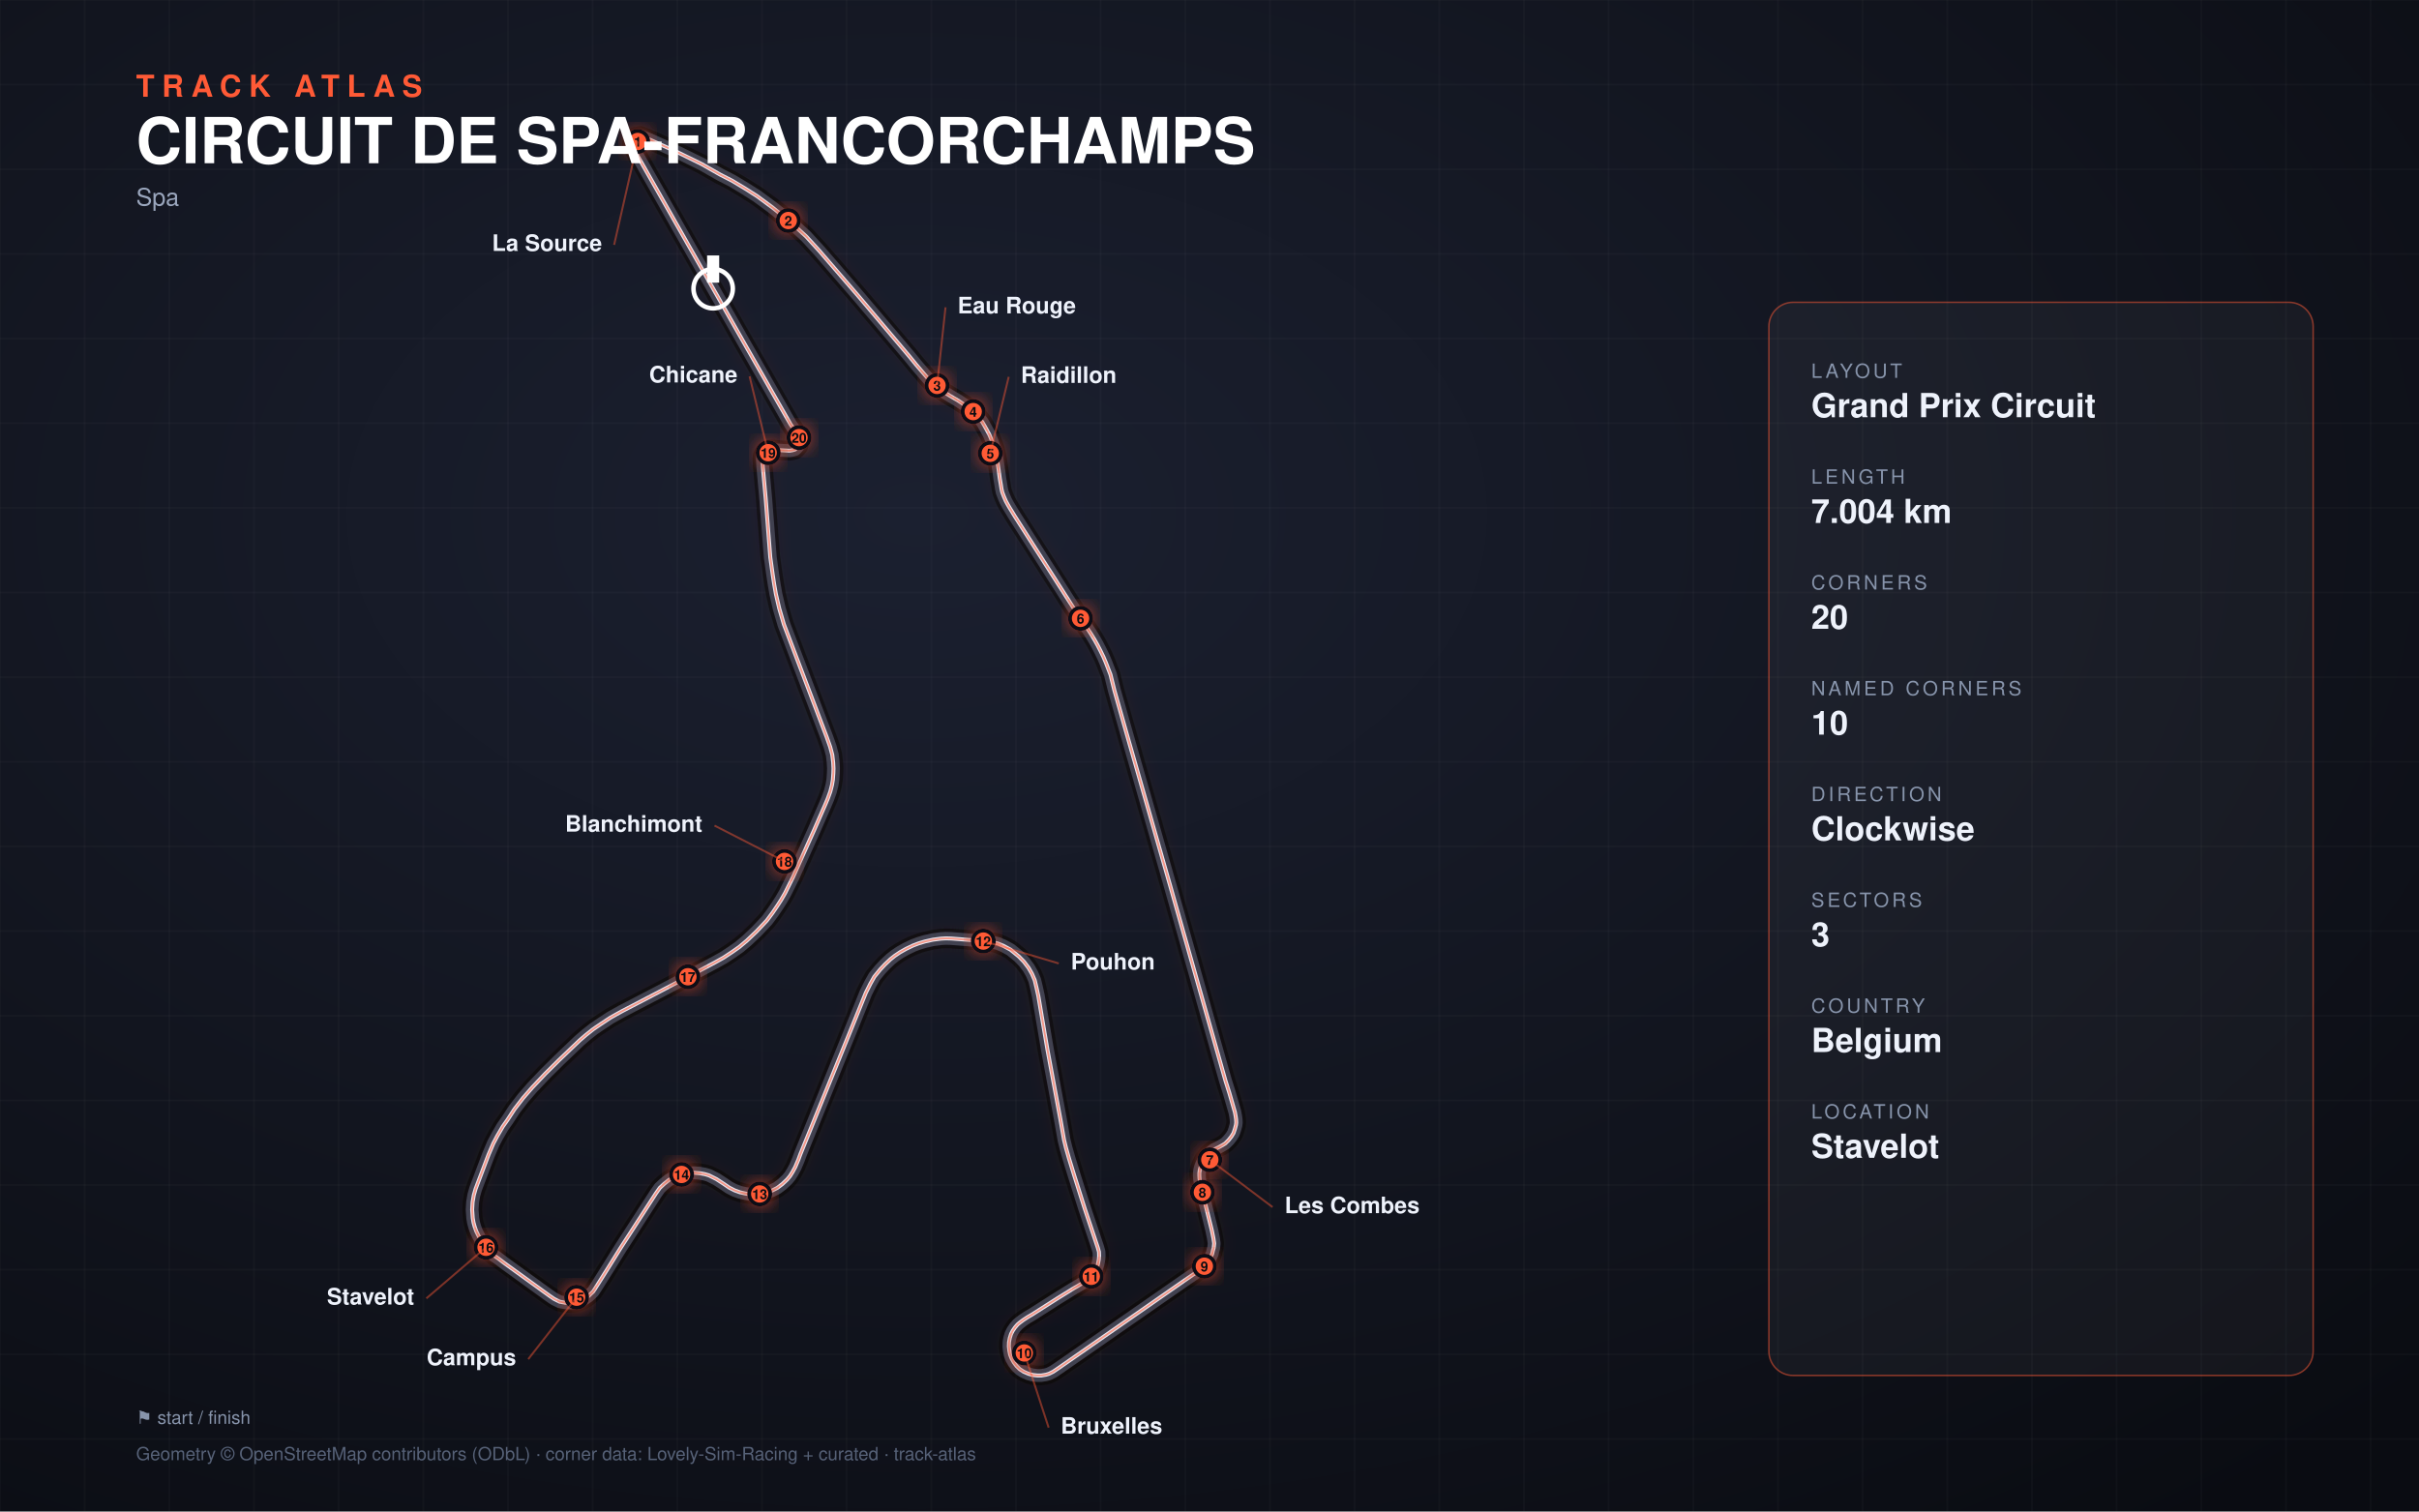
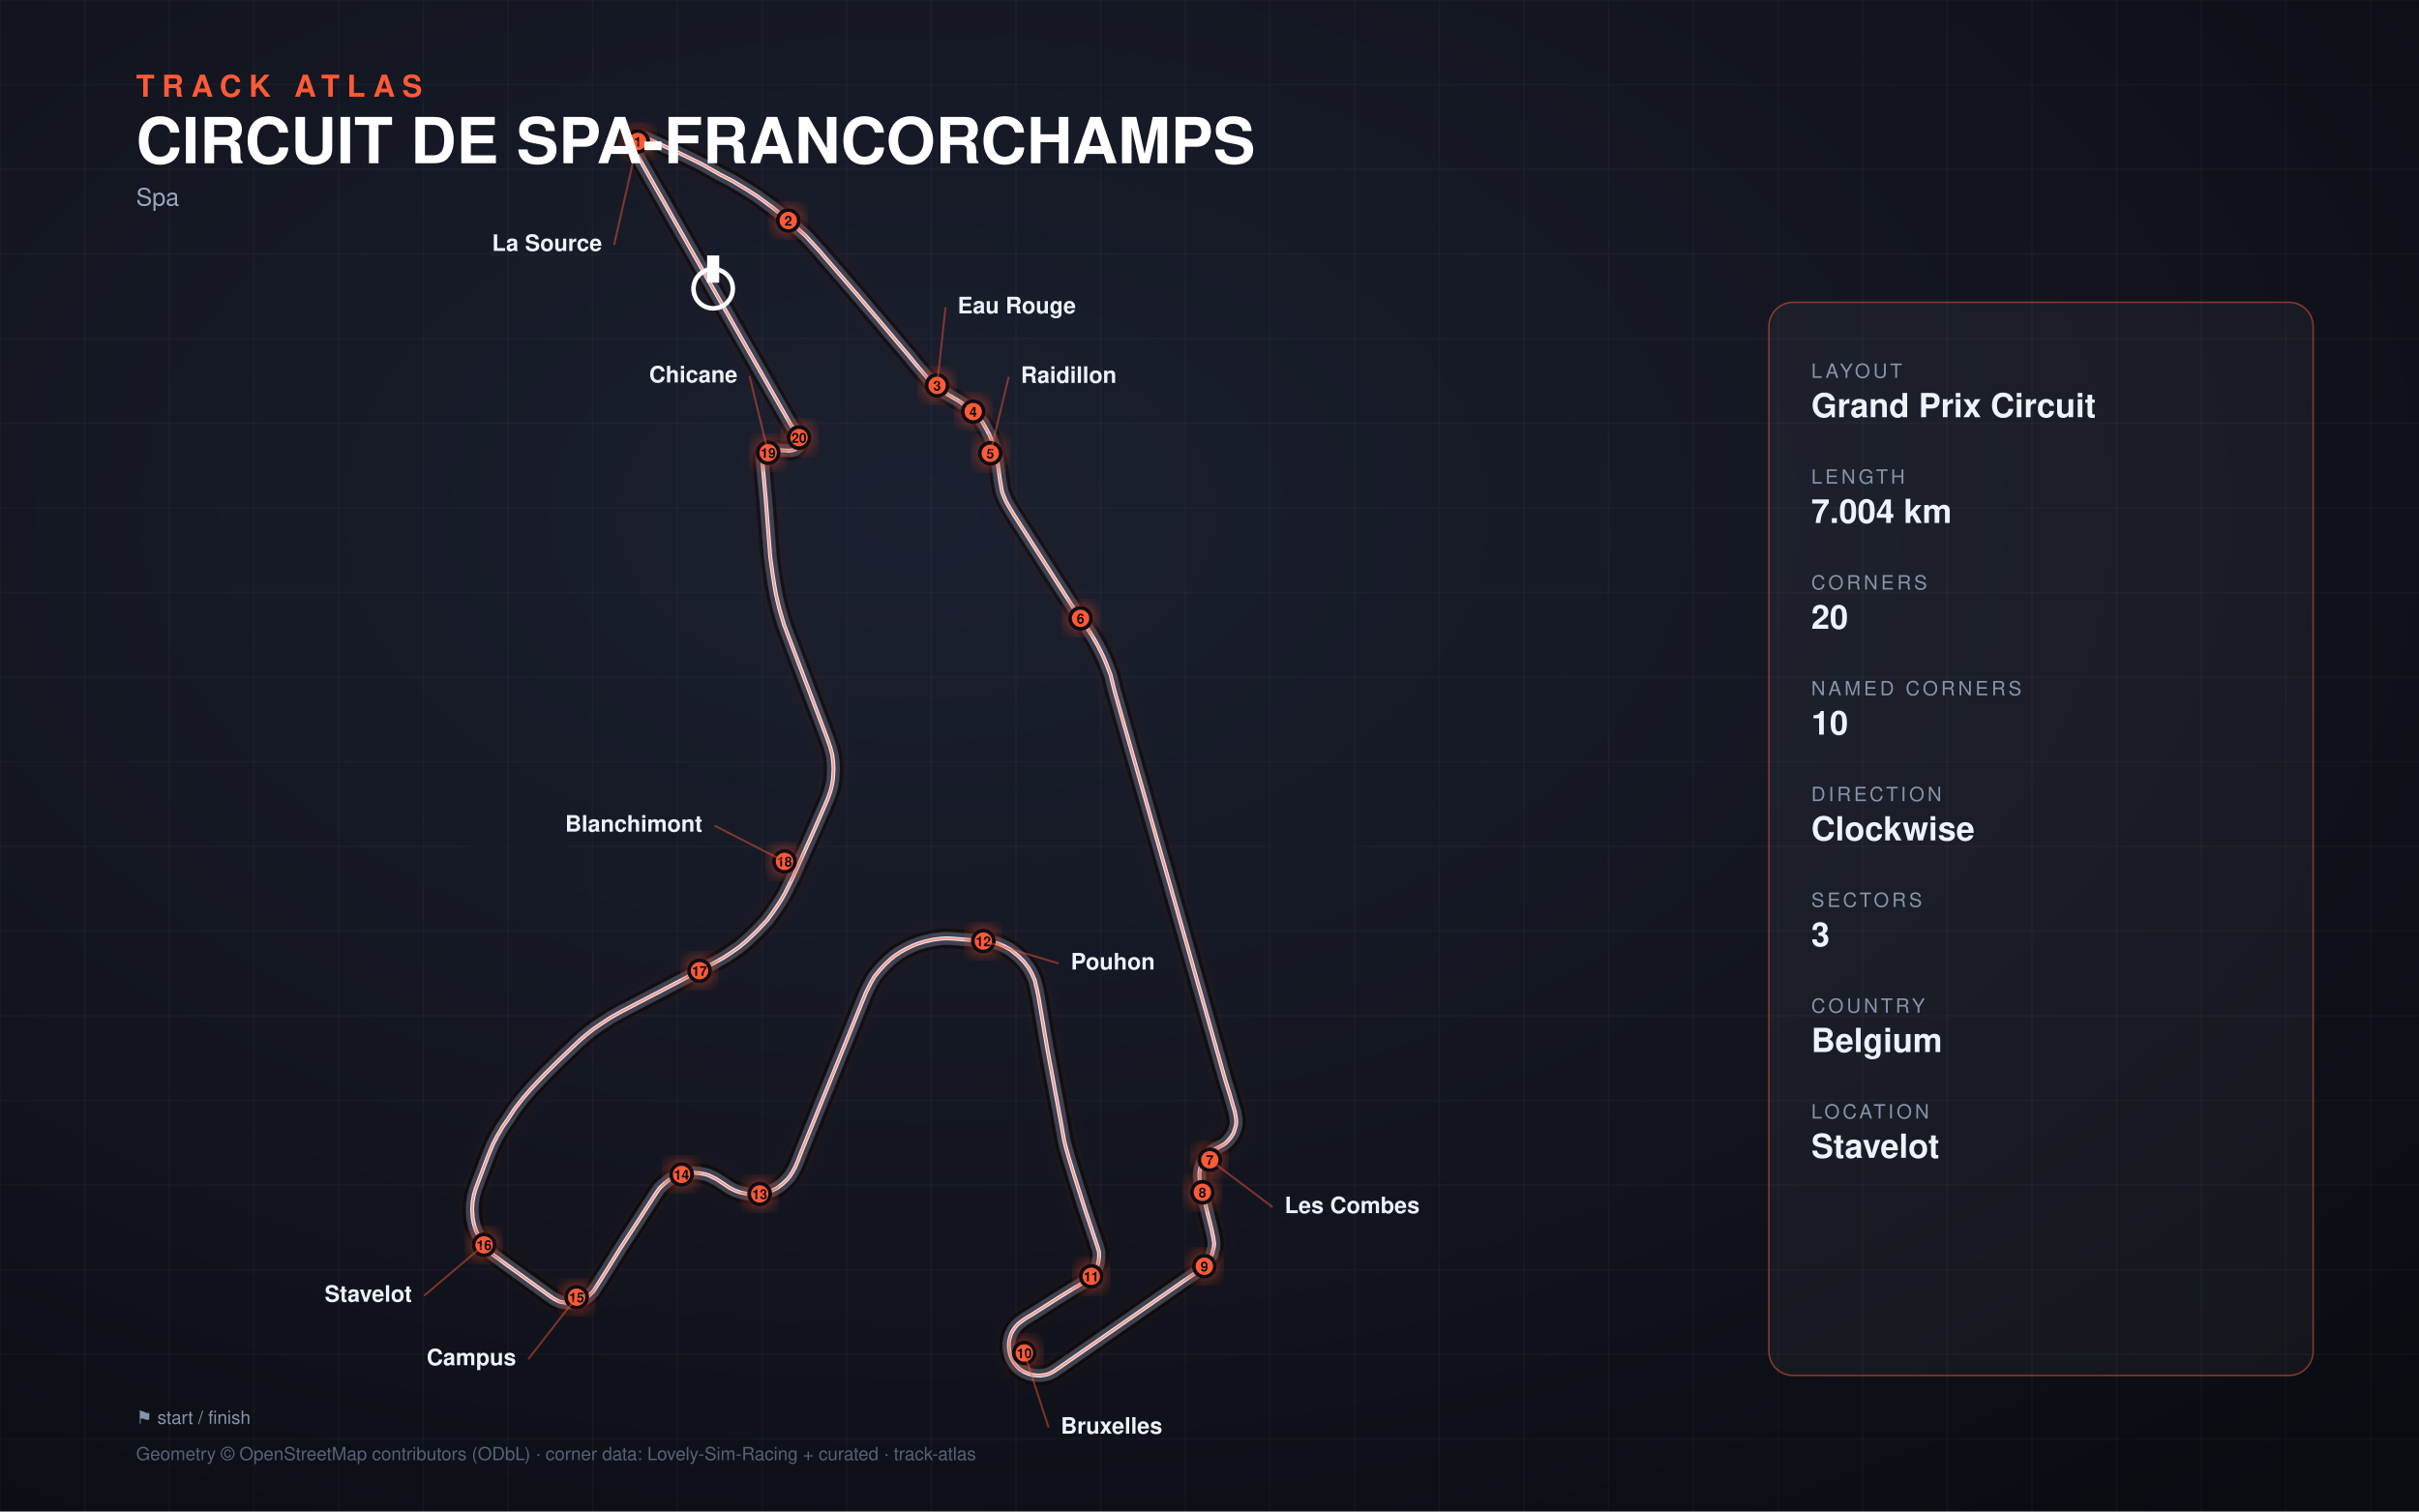
<svg xmlns="http://www.w3.org/2000/svg" width="1600" height="1000" viewBox="0 0 1600 1000" font-family="Helvetica, Arial, sans-serif">
  <defs>
    <radialGradient id="bg" cx="38%" cy="34%" r="85%">
      <stop offset="0%" stop-color="#1b2030" />
      <stop offset="55%" stop-color="#12151f" />
      <stop offset="100%" stop-color="#0a0c12" />
    </radialGradient>
    <linearGradient id="accent" x1="0" y1="0" x2="1" y2="1">
      <stop offset="0%" stop-color="#ff5a36" />
      <stop offset="100%" stop-color="#ffffff" />
    </linearGradient>
    <filter id="glow" x="-40%" y="-40%" width="180%" height="180%">
      <feGaussianBlur stdDeviation="6" result="b" />
      <feMerge>
        <feMergeNode in="b" />
        <feMergeNode in="SourceGraphic" />
      </feMerge>
    </filter>
  </defs>
  <rect width="1600" height="1000" fill="url(#bg)" />
  <line x1="0" y1="0" x2="0" y2="1000" stroke="#ffffff" stroke-opacity="0.025" />
  <line x1="56" y1="0" x2="56" y2="1000" stroke="#ffffff" stroke-opacity="0.025" />
  <line x1="112" y1="0" x2="112" y2="1000" stroke="#ffffff" stroke-opacity="0.025" />
  <line x1="168" y1="0" x2="168" y2="1000" stroke="#ffffff" stroke-opacity="0.025" />
  <line x1="224" y1="0" x2="224" y2="1000" stroke="#ffffff" stroke-opacity="0.025" />
  <line x1="280" y1="0" x2="280" y2="1000" stroke="#ffffff" stroke-opacity="0.025" />
  <line x1="336" y1="0" x2="336" y2="1000" stroke="#ffffff" stroke-opacity="0.025" />
  <line x1="392" y1="0" x2="392" y2="1000" stroke="#ffffff" stroke-opacity="0.025" />
  <line x1="448" y1="0" x2="448" y2="1000" stroke="#ffffff" stroke-opacity="0.025" />
  <line x1="504" y1="0" x2="504" y2="1000" stroke="#ffffff" stroke-opacity="0.025" />
  <line x1="560" y1="0" x2="560" y2="1000" stroke="#ffffff" stroke-opacity="0.025" />
  <line x1="616" y1="0" x2="616" y2="1000" stroke="#ffffff" stroke-opacity="0.025" />
  <line x1="672" y1="0" x2="672" y2="1000" stroke="#ffffff" stroke-opacity="0.025" />
  <line x1="728" y1="0" x2="728" y2="1000" stroke="#ffffff" stroke-opacity="0.025" />
  <line x1="784" y1="0" x2="784" y2="1000" stroke="#ffffff" stroke-opacity="0.025" />
  <line x1="840" y1="0" x2="840" y2="1000" stroke="#ffffff" stroke-opacity="0.025" />
  <line x1="896" y1="0" x2="896" y2="1000" stroke="#ffffff" stroke-opacity="0.025" />
  <line x1="952" y1="0" x2="952" y2="1000" stroke="#ffffff" stroke-opacity="0.025" />
  <line x1="1008" y1="0" x2="1008" y2="1000" stroke="#ffffff" stroke-opacity="0.025" />
  <line x1="1064" y1="0" x2="1064" y2="1000" stroke="#ffffff" stroke-opacity="0.025" />
  <line x1="1120" y1="0" x2="1120" y2="1000" stroke="#ffffff" stroke-opacity="0.025" />
  <line x1="1176" y1="0" x2="1176" y2="1000" stroke="#ffffff" stroke-opacity="0.025" />
  <line x1="1232" y1="0" x2="1232" y2="1000" stroke="#ffffff" stroke-opacity="0.025" />
  <line x1="1288" y1="0" x2="1288" y2="1000" stroke="#ffffff" stroke-opacity="0.025" />
  <line x1="1344" y1="0" x2="1344" y2="1000" stroke="#ffffff" stroke-opacity="0.025" />
  <line x1="1400" y1="0" x2="1400" y2="1000" stroke="#ffffff" stroke-opacity="0.025" />
  <line x1="1456" y1="0" x2="1456" y2="1000" stroke="#ffffff" stroke-opacity="0.025" />
  <line x1="1512" y1="0" x2="1512" y2="1000" stroke="#ffffff" stroke-opacity="0.025" />
  <line x1="1568" y1="0" x2="1568" y2="1000" stroke="#ffffff" stroke-opacity="0.025" />
  <line x1="0" y1="0" x2="1600" y2="0" stroke="#ffffff" stroke-opacity="0.025" />
  <line x1="0" y1="56" x2="1600" y2="56" stroke="#ffffff" stroke-opacity="0.025" />
  <line x1="0" y1="112" x2="1600" y2="112" stroke="#ffffff" stroke-opacity="0.025" />
  <line x1="0" y1="168" x2="1600" y2="168" stroke="#ffffff" stroke-opacity="0.025" />
  <line x1="0" y1="224" x2="1600" y2="224" stroke="#ffffff" stroke-opacity="0.025" />
  <line x1="0" y1="280" x2="1600" y2="280" stroke="#ffffff" stroke-opacity="0.025" />
  <line x1="0" y1="336" x2="1600" y2="336" stroke="#ffffff" stroke-opacity="0.025" />
  <line x1="0" y1="392" x2="1600" y2="392" stroke="#ffffff" stroke-opacity="0.025" />
  <line x1="0" y1="448" x2="1600" y2="448" stroke="#ffffff" stroke-opacity="0.025" />
  <line x1="0" y1="504" x2="1600" y2="504" stroke="#ffffff" stroke-opacity="0.025" />
  <line x1="0" y1="560" x2="1600" y2="560" stroke="#ffffff" stroke-opacity="0.025" />
  <line x1="0" y1="616" x2="1600" y2="616" stroke="#ffffff" stroke-opacity="0.025" />
  <line x1="0" y1="672" x2="1600" y2="672" stroke="#ffffff" stroke-opacity="0.025" />
  <line x1="0" y1="728" x2="1600" y2="728" stroke="#ffffff" stroke-opacity="0.025" />
  <line x1="0" y1="784" x2="1600" y2="784" stroke="#ffffff" stroke-opacity="0.025" />
  <line x1="0" y1="840" x2="1600" y2="840" stroke="#ffffff" stroke-opacity="0.025" />
  <line x1="0" y1="896" x2="1600" y2="896" stroke="#ffffff" stroke-opacity="0.025" />
  <line x1="0" y1="952" x2="1600" y2="952" stroke="#ffffff" stroke-opacity="0.025" />
  <path d="M 671.2,341.5 L 680.8,356.5 L 709.9,402.0 L 716.3,411.6 L 719.3,415.9 L 721.8,419.7 L 724.1,423.5 L 726.0,426.9 L 727.8,430.4 L 729.8,434.5 L 731.5,438.5 L 734.5,446.3 L 737.1,456.8 L 745.1,485.0 L 774.0,586.0 L 810.6,715.1 L 813.1,723.0 L 815.1,729.9 L 816.8,735.8 L 817.3,738.5 L 817.6,740.6 L 817.7,742.7 L 817.5,744.3 L 816.8,746.9 L 815.9,749.6 L 814.5,751.9 L 812.6,754.3 L 810.4,756.5 L 808.8,757.5 L 806.5,758.8 L 803.1,760.5 L 801.7,761.5 L 800.5,762.6 L 798.4,764.5 L 796.3,767.3 L 795.2,769.5 L 794.2,771.8 L 793.6,773.9 L 793.3,776.0 L 793.3,777.9 L 793.4,779.7 L 793.7,781.5 L 794.5,785.5 L 801.5,813.8 L 802.6,819.2 L 803.1,822.6 L 802.8,825.6 L 802.3,827.2 L 801.8,829.5 L 801.1,830.9 L 800.2,832.8 L 799.1,834.7 L 797.9,836.1 L 796.8,837.5 L 795.3,838.8 L 790.4,842.4 L 784.1,846.7 L 700.6,904.8 L 696.6,907.5 L 693.8,908.9 L 691.8,909.5 L 688.8,910.0 L 686.0,910.0 L 683.2,909.7 L 680.3,908.9 L 677.1,907.5 L 674.6,905.9 L 672.5,903.9 L 670.6,901.4 L 669.1,898.7 L 668.1,896.1 L 667.6,893.5 L 667.3,890.8 L 667.4,888.0 L 667.9,885.3 L 668.7,882.7 L 669.8,880.5 L 671.3,878.3 L 673.0,876.3 L 674.4,875.1 L 676.8,873.3 L 679.7,871.4 L 682.6,869.7 L 699.7,858.8 L 710.2,852.3 L 712.5,851.0 L 716.4,848.6 L 719.9,846.1 L 722.0,844.2 L 723.9,841.8 L 725.3,839.1 L 726.2,836.4 L 726.8,833.3 L 727.0,830.8 L 726.9,828.2 L 726.1,825.4 L 724.1,819.4 L 717.5,799.7 L 710.7,778.2 L 707.1,766.5 L 705.1,759.5 L 703.8,754.2 L 701.4,740.6 L 692.8,694.4 L 686.8,659.0 L 685.6,653.5 L 684.4,648.5 L 682.6,644.3 L 680.4,640.4 L 677.3,636.3 L 673.9,632.8 L 671.1,630.5 L 668.4,628.3 L 663.8,625.8 L 660.0,624.2 L 656.3,623.3 L 653.2,622.8 L 631.7,621.1 L 629.2,620.9 L 625.6,620.8 L 622.3,621.0 L 617.0,621.7 L 611.7,622.9 L 607.7,624.1 L 604.0,625.5 L 599.4,627.7 L 595.3,630.0 L 591.9,632.3 L 589.0,634.6 L 585.4,638.0 L 582.2,641.4 L 578.3,646.2 L 575.7,650.8 L 572.7,656.8 L 559.8,688.7 L 529.4,763.6 L 528.0,767.4 L 527.4,768.8 L 526.0,772.1 L 524.2,775.4 L 522.5,778.1 L 520.6,780.4 L 517.4,783.4 L 514.1,785.9 L 510.8,787.6 L 506.5,789.2 L 501.9,790.0 L 499.0,790.3 L 495.9,790.1 L 492.9,789.6 L 489.4,788.8 L 485.8,787.5 L 482.3,785.7 L 478.8,783.3 L 473.9,780.1 L 468.9,777.6 L 466.2,776.8 L 462.9,776.2 L 459.1,775.9 L 454.3,776.2 L 449.9,777.2 L 446.0,778.7 L 442.4,780.7 L 439.3,783.2 L 436.4,785.9 L 433.8,789.6 L 417.7,814.5 L 410.5,825.6 L 402.6,838.3 L 395.6,849.4 L 393.7,852.4 L 392.3,854.5 L 389.3,857.4 L 387.2,858.8 L 385.1,860.1 L 383.0,860.9 L 380.7,861.6 L 377.3,862.0 L 374.1,861.9 L 370.2,861.2 L 366.6,859.4 L 363.5,857.3 L 333.8,835.8 L 329.6,832.6 L 326.7,830.6 L 324.5,828.6 L 320.7,824.4 L 318.4,821.0 L 316.3,817.2 L 315.0,814.5 L 314.0,811.7 L 313.2,808.8 L 312.7,805.9 L 312.3,800.3 L 312.6,795.3 L 313.4,790.7 L 314.6,786.5 L 323.1,764.0 L 326.3,756.5 L 329.0,751.4 L 332.5,745.4 L 335.6,741.0 L 340.3,733.8 L 346.0,726.4 L 352.0,719.5 L 360.7,710.3 L 369.8,701.3 L 379.3,692.2 L 383.4,688.3 L 387.7,684.6 L 392.5,680.8 L 397.5,677.4 L 403.7,673.3 L 407.8,671.0 L 411.4,669.0 L 435.6,656.4 L 459.8,643.7 L 472.8,636.8 L 478.7,633.5 L 484.3,629.8 L 489.0,626.5 L 494.0,622.3 L 500.5,616.1 L 507.2,609.0 L 511.0,603.9 L 514.0,599.5 L 516.7,595.3 L 519.3,590.8 L 524.6,580.1 L 538.6,548.9 L 545.9,532.2 L 547.5,528.4 L 549.2,523.7 L 550.3,519.4 L 550.9,515.8 L 551.2,511.5 L 551.3,508.4 L 551.1,504.5 L 550.5,499.4 L 549.1,494.1 L 546.8,487.6 L 518.5,413.1 L 515.4,402.5 L 513.2,393.0 L 512.1,386.7 L 511.1,380.2 L 509.5,368.7 L 508.3,353.4 L 506.5,330.3 L 504.6,309.3 L 504.3,304.4 L 504.3,302.8 L 504.7,301.4 L 505.2,300.2 L 505.8,299.4 L 506.7,298.5 L 508.0,297.8 L 509.8,297.4 L 511.7,297.4 L 512.9,297.6 L 515.2,297.8 L 522.3,298.2 L 524.0,297.9 L 525.8,297.4 L 527.0,296.3 L 528.1,294.9 L 528.6,293.4 L 528.8,291.7 L 528.7,290.1 L 528.2,288.5 L 527.3,286.9 L 523.0,280.9 L 493.7,229.6 L 469.4,186.9 L 431.3,119.9 L 421.0,101.8 L 418.2,96.6 L 418.1,94.7 L 418.7,92.8 L 419.4,91.7 L 420.4,90.6 L 423.7,90.0 L 426.7,91.2 L 430.0,92.5 L 447.1,100.2 L 464.2,108.6 L 476.3,115.5 L 484.3,119.6 L 492.8,124.7 L 500.8,129.8 L 511.1,137.4 L 516.7,141.9 L 521.6,146.0 L 526.2,150.0 L 533.1,156.3 L 541.8,165.8 L 568.3,196.5 L 601.6,235.9 L 606.0,241.3 L 613.1,249.6 L 615.8,252.6 L 617.0,253.9 L 619.3,255.8 L 625.0,259.8 L 628.4,261.9 L 633.7,265.0 L 635.8,266.4 L 638.9,268.5 L 641.7,270.6 L 644.1,272.6 L 646.3,274.8 L 648.4,277.5 L 649.8,279.3 L 651.4,282.1 L 652.9,284.8 L 654.5,287.8 L 656.2,292.0 L 658.1,297.5 L 659.3,302.8 L 660.0,307.2 L 660.6,311.3 L 661.3,316.6 L 662.0,320.7 L 662.4,323.3 L 662.9,325.6 L 664.0,328.5 L 665.3,331.5 L 666.5,333.7 L 667.6,335.6 L 671.2,341.5 Z" fill="none" stroke="#000000" stroke-opacity="0.5" stroke-width="13" stroke-linejoin="round" stroke-linecap="round" />
  <path d="M 671.2,341.5 L 680.8,356.5 L 709.9,402.0 L 716.3,411.6 L 719.3,415.9 L 721.8,419.7 L 724.1,423.5 L 726.0,426.9 L 727.8,430.4 L 729.8,434.5 L 731.5,438.5 L 734.5,446.3 L 737.1,456.8 L 745.1,485.0 L 774.0,586.0 L 810.6,715.1 L 813.1,723.0 L 815.1,729.9 L 816.8,735.8 L 817.3,738.5 L 817.6,740.6 L 817.7,742.7 L 817.5,744.3 L 816.8,746.9 L 815.9,749.6 L 814.5,751.9 L 812.6,754.3 L 810.4,756.5 L 808.8,757.5 L 806.5,758.8 L 803.1,760.5 L 801.7,761.5 L 800.5,762.6 L 798.4,764.5 L 796.3,767.3 L 795.2,769.5 L 794.2,771.8 L 793.6,773.9 L 793.3,776.0 L 793.3,777.9 L 793.4,779.7 L 793.7,781.5 L 794.5,785.5 L 801.5,813.8 L 802.6,819.2 L 803.1,822.6 L 802.8,825.6 L 802.3,827.2 L 801.8,829.5 L 801.1,830.9 L 800.2,832.8 L 799.1,834.7 L 797.9,836.1 L 796.8,837.5 L 795.3,838.8 L 790.4,842.4 L 784.1,846.7 L 700.6,904.8 L 696.6,907.5 L 693.8,908.9 L 691.8,909.5 L 688.8,910.0 L 686.0,910.0 L 683.2,909.7 L 680.3,908.9 L 677.1,907.5 L 674.6,905.9 L 672.5,903.9 L 670.6,901.4 L 669.1,898.7 L 668.1,896.1 L 667.6,893.5 L 667.3,890.8 L 667.4,888.0 L 667.9,885.3 L 668.7,882.7 L 669.8,880.5 L 671.3,878.3 L 673.0,876.3 L 674.4,875.1 L 676.8,873.3 L 679.7,871.4 L 682.6,869.7 L 699.7,858.8 L 710.2,852.3 L 712.5,851.0 L 716.4,848.6 L 719.9,846.1 L 722.0,844.2 L 723.9,841.8 L 725.3,839.1 L 726.2,836.4 L 726.8,833.3 L 727.0,830.8 L 726.9,828.2 L 726.1,825.4 L 724.1,819.4 L 717.5,799.7 L 710.7,778.2 L 707.1,766.5 L 705.1,759.5 L 703.8,754.2 L 701.4,740.6 L 692.8,694.4 L 686.8,659.0 L 685.6,653.5 L 684.4,648.5 L 682.6,644.3 L 680.4,640.4 L 677.3,636.3 L 673.9,632.8 L 671.1,630.5 L 668.4,628.3 L 663.8,625.8 L 660.0,624.2 L 656.3,623.3 L 653.2,622.8 L 631.7,621.1 L 629.2,620.9 L 625.6,620.8 L 622.3,621.0 L 617.0,621.7 L 611.7,622.9 L 607.7,624.1 L 604.0,625.5 L 599.4,627.7 L 595.3,630.0 L 591.9,632.3 L 589.0,634.6 L 585.4,638.0 L 582.2,641.4 L 578.3,646.2 L 575.7,650.8 L 572.7,656.8 L 559.8,688.7 L 529.4,763.6 L 528.0,767.4 L 527.4,768.8 L 526.0,772.1 L 524.2,775.4 L 522.5,778.1 L 520.6,780.4 L 517.4,783.4 L 514.1,785.9 L 510.8,787.6 L 506.5,789.2 L 501.9,790.0 L 499.0,790.3 L 495.9,790.1 L 492.9,789.6 L 489.4,788.8 L 485.8,787.5 L 482.3,785.7 L 478.8,783.3 L 473.9,780.1 L 468.9,777.6 L 466.2,776.8 L 462.9,776.2 L 459.1,775.9 L 454.3,776.2 L 449.9,777.2 L 446.0,778.7 L 442.4,780.7 L 439.3,783.2 L 436.4,785.9 L 433.8,789.6 L 417.7,814.5 L 410.5,825.6 L 402.6,838.3 L 395.6,849.4 L 393.7,852.4 L 392.3,854.5 L 389.3,857.4 L 387.2,858.8 L 385.1,860.1 L 383.0,860.9 L 380.7,861.6 L 377.3,862.0 L 374.1,861.9 L 370.2,861.2 L 366.6,859.4 L 363.5,857.3 L 333.8,835.8 L 329.6,832.6 L 326.7,830.6 L 324.5,828.6 L 320.7,824.4 L 318.4,821.0 L 316.3,817.2 L 315.0,814.5 L 314.0,811.7 L 313.2,808.8 L 312.7,805.9 L 312.3,800.3 L 312.6,795.3 L 313.4,790.7 L 314.6,786.5 L 323.1,764.0 L 326.3,756.5 L 329.0,751.4 L 332.5,745.4 L 335.6,741.0 L 340.3,733.8 L 346.0,726.4 L 352.0,719.5 L 360.7,710.3 L 369.8,701.3 L 379.3,692.2 L 383.4,688.3 L 387.7,684.6 L 392.5,680.8 L 397.5,677.4 L 403.7,673.3 L 407.8,671.0 L 411.4,669.0 L 435.6,656.4 L 459.8,643.7 L 472.8,636.8 L 478.7,633.5 L 484.3,629.8 L 489.0,626.5 L 494.0,622.3 L 500.5,616.1 L 507.2,609.0 L 511.0,603.9 L 514.0,599.5 L 516.7,595.3 L 519.3,590.8 L 524.6,580.1 L 538.6,548.9 L 545.9,532.2 L 547.5,528.4 L 549.2,523.7 L 550.3,519.4 L 550.9,515.8 L 551.2,511.5 L 551.3,508.4 L 551.1,504.5 L 550.5,499.4 L 549.1,494.1 L 546.8,487.6 L 518.5,413.1 L 515.4,402.5 L 513.2,393.0 L 512.1,386.7 L 511.1,380.2 L 509.5,368.7 L 508.3,353.4 L 506.5,330.3 L 504.6,309.3 L 504.3,304.4 L 504.3,302.8 L 504.7,301.4 L 505.2,300.2 L 505.8,299.4 L 506.7,298.5 L 508.0,297.8 L 509.8,297.4 L 511.7,297.4 L 512.9,297.6 L 515.2,297.8 L 522.3,298.2 L 524.0,297.9 L 525.8,297.4 L 527.0,296.3 L 528.1,294.9 L 528.6,293.4 L 528.8,291.7 L 528.7,290.1 L 528.2,288.5 L 527.3,286.9 L 523.0,280.9 L 493.7,229.6 L 469.4,186.9 L 431.3,119.9 L 421.0,101.8 L 418.2,96.6 L 418.1,94.7 L 418.7,92.8 L 419.4,91.7 L 420.4,90.6 L 423.7,90.0 L 426.7,91.2 L 430.0,92.5 L 447.1,100.2 L 464.2,108.6 L 476.3,115.5 L 484.3,119.6 L 492.8,124.7 L 500.8,129.8 L 511.1,137.4 L 516.7,141.9 L 521.6,146.0 L 526.2,150.0 L 533.1,156.3 L 541.8,165.8 L 568.3,196.5 L 601.6,235.9 L 606.0,241.3 L 613.1,249.6 L 615.8,252.6 L 617.0,253.9 L 619.3,255.8 L 625.0,259.8 L 628.4,261.9 L 633.7,265.0 L 635.8,266.4 L 638.9,268.5 L 641.7,270.6 L 644.1,272.6 L 646.3,274.8 L 648.4,277.5 L 649.8,279.3 L 651.4,282.1 L 652.9,284.8 L 654.5,287.8 L 656.2,292.0 L 658.1,297.5 L 659.3,302.8 L 660.0,307.2 L 660.6,311.3 L 661.3,316.6 L 662.0,320.7 L 662.4,323.3 L 662.9,325.6 L 664.0,328.5 L 665.3,331.5 L 666.5,333.7 L 667.6,335.6 L 671.2,341.5 Z" fill="none" stroke="#39404f" stroke-width="8.5" stroke-linejoin="round" stroke-linecap="round" />
  <path d="M 671.2,341.5 L 680.8,356.5 L 709.9,402.0 L 716.3,411.6 L 719.3,415.9 L 721.8,419.7 L 724.1,423.5 L 726.0,426.9 L 727.8,430.4 L 729.8,434.5 L 731.5,438.5 L 734.5,446.3 L 737.1,456.8 L 745.1,485.0 L 774.0,586.0 L 810.6,715.1 L 813.1,723.0 L 815.1,729.9 L 816.8,735.8 L 817.3,738.5 L 817.6,740.6 L 817.7,742.7 L 817.5,744.3 L 816.8,746.9 L 815.9,749.6 L 814.5,751.9 L 812.6,754.3 L 810.4,756.5 L 808.8,757.5 L 806.5,758.8 L 803.1,760.5 L 801.7,761.5 L 800.5,762.6 L 798.4,764.5 L 796.3,767.3 L 795.2,769.5 L 794.2,771.8 L 793.6,773.9 L 793.3,776.0 L 793.3,777.9 L 793.4,779.7 L 793.7,781.5 L 794.5,785.5 L 801.5,813.8 L 802.6,819.2 L 803.1,822.6 L 802.8,825.6 L 802.3,827.2 L 801.8,829.5 L 801.1,830.9 L 800.2,832.8 L 799.1,834.7 L 797.9,836.1 L 796.8,837.5 L 795.3,838.8 L 790.4,842.4 L 784.1,846.7 L 700.6,904.8 L 696.6,907.5 L 693.8,908.9 L 691.8,909.5 L 688.8,910.0 L 686.0,910.0 L 683.2,909.7 L 680.3,908.9 L 677.1,907.5 L 674.6,905.9 L 672.5,903.9 L 670.6,901.4 L 669.1,898.7 L 668.1,896.1 L 667.6,893.5 L 667.3,890.8 L 667.4,888.0 L 667.9,885.3 L 668.7,882.7 L 669.8,880.5 L 671.3,878.3 L 673.0,876.3 L 674.4,875.1 L 676.8,873.3 L 679.7,871.4 L 682.6,869.7 L 699.7,858.8 L 710.2,852.3 L 712.5,851.0 L 716.4,848.6 L 719.9,846.1 L 722.0,844.2 L 723.9,841.8 L 725.3,839.1 L 726.2,836.4 L 726.8,833.3 L 727.0,830.8 L 726.9,828.2 L 726.1,825.4 L 724.1,819.4 L 717.5,799.7 L 710.7,778.2 L 707.1,766.5 L 705.1,759.5 L 703.8,754.2 L 701.4,740.6 L 692.8,694.4 L 686.8,659.0 L 685.6,653.5 L 684.4,648.5 L 682.6,644.3 L 680.4,640.4 L 677.3,636.3 L 673.9,632.8 L 671.1,630.5 L 668.4,628.3 L 663.8,625.8 L 660.0,624.2 L 656.3,623.3 L 653.2,622.8 L 631.7,621.1 L 629.2,620.9 L 625.6,620.8 L 622.3,621.0 L 617.0,621.7 L 611.7,622.9 L 607.7,624.1 L 604.0,625.5 L 599.4,627.7 L 595.3,630.0 L 591.9,632.3 L 589.0,634.6 L 585.4,638.0 L 582.2,641.4 L 578.3,646.2 L 575.7,650.8 L 572.7,656.8 L 559.8,688.7 L 529.4,763.6 L 528.0,767.4 L 527.4,768.8 L 526.0,772.1 L 524.2,775.4 L 522.5,778.1 L 520.6,780.4 L 517.4,783.4 L 514.1,785.9 L 510.8,787.6 L 506.5,789.2 L 501.9,790.0 L 499.0,790.3 L 495.9,790.1 L 492.9,789.6 L 489.4,788.8 L 485.8,787.5 L 482.3,785.7 L 478.8,783.3 L 473.9,780.1 L 468.9,777.6 L 466.2,776.8 L 462.9,776.2 L 459.1,775.9 L 454.3,776.2 L 449.9,777.2 L 446.0,778.7 L 442.4,780.7 L 439.3,783.2 L 436.4,785.9 L 433.8,789.6 L 417.7,814.5 L 410.5,825.6 L 402.6,838.3 L 395.6,849.4 L 393.7,852.4 L 392.3,854.5 L 389.3,857.4 L 387.2,858.8 L 385.1,860.1 L 383.0,860.9 L 380.7,861.6 L 377.3,862.0 L 374.1,861.9 L 370.2,861.2 L 366.6,859.4 L 363.5,857.3 L 333.8,835.8 L 329.6,832.6 L 326.7,830.6 L 324.5,828.6 L 320.7,824.4 L 318.4,821.0 L 316.3,817.2 L 315.0,814.5 L 314.0,811.7 L 313.2,808.8 L 312.7,805.9 L 312.3,800.3 L 312.6,795.3 L 313.4,790.7 L 314.6,786.5 L 323.1,764.0 L 326.3,756.5 L 329.0,751.4 L 332.5,745.4 L 335.6,741.0 L 340.3,733.8 L 346.0,726.4 L 352.0,719.5 L 360.7,710.3 L 369.8,701.3 L 379.3,692.2 L 383.4,688.3 L 387.7,684.6 L 392.5,680.8 L 397.5,677.4 L 403.7,673.3 L 407.8,671.0 L 411.4,669.0 L 435.6,656.4 L 459.8,643.7 L 472.8,636.8 L 478.7,633.5 L 484.3,629.8 L 489.0,626.5 L 494.0,622.3 L 500.5,616.1 L 507.2,609.0 L 511.0,603.9 L 514.0,599.5 L 516.7,595.3 L 519.3,590.8 L 524.6,580.1 L 538.6,548.9 L 545.9,532.2 L 547.5,528.4 L 549.2,523.7 L 550.3,519.4 L 550.9,515.8 L 551.2,511.5 L 551.3,508.4 L 551.1,504.5 L 550.5,499.4 L 549.1,494.1 L 546.8,487.6 L 518.5,413.1 L 515.4,402.5 L 513.2,393.0 L 512.1,386.7 L 511.1,380.2 L 509.5,368.7 L 508.3,353.4 L 506.5,330.3 L 504.6,309.3 L 504.3,304.4 L 504.3,302.8 L 504.7,301.4 L 505.2,300.2 L 505.8,299.4 L 506.7,298.5 L 508.0,297.8 L 509.8,297.4 L 511.7,297.4 L 512.9,297.6 L 515.2,297.8 L 522.3,298.2 L 524.0,297.9 L 525.8,297.4 L 527.0,296.3 L 528.1,294.9 L 528.6,293.4 L 528.8,291.7 L 528.7,290.1 L 528.2,288.5 L 527.3,286.9 L 523.0,280.9 L 493.7,229.6 L 469.4,186.9 L 431.3,119.9 L 421.0,101.8 L 418.2,96.6 L 418.1,94.7 L 418.7,92.8 L 419.4,91.7 L 420.4,90.6 L 423.7,90.0 L 426.7,91.2 L 430.0,92.5 L 447.1,100.2 L 464.2,108.6 L 476.3,115.5 L 484.3,119.6 L 492.8,124.7 L 500.8,129.8 L 511.1,137.4 L 516.7,141.9 L 521.6,146.0 L 526.2,150.0 L 533.1,156.3 L 541.8,165.8 L 568.3,196.5 L 601.6,235.9 L 606.0,241.3 L 613.1,249.6 L 615.8,252.6 L 617.0,253.9 L 619.3,255.8 L 625.0,259.8 L 628.4,261.9 L 633.7,265.0 L 635.8,266.4 L 638.9,268.5 L 641.7,270.6 L 644.1,272.6 L 646.3,274.8 L 648.4,277.5 L 649.8,279.3 L 651.4,282.1 L 652.9,284.8 L 654.5,287.8 L 656.2,292.0 L 658.1,297.5 L 659.3,302.8 L 660.0,307.2 L 660.6,311.3 L 661.3,316.6 L 662.0,320.7 L 662.4,323.3 L 662.9,325.6 L 664.0,328.5 L 665.3,331.5 L 666.5,333.7 L 667.6,335.6 L 671.2,341.5 Z" fill="none" stroke="#e7edf8" stroke-width="2.6" stroke-linejoin="round" stroke-linecap="round" />
  <path d="M 671.2,341.5 L 680.8,356.5 L 709.9,402.0 L 716.3,411.6 L 719.3,415.9 L 721.8,419.7 L 724.1,423.5 L 726.0,426.9 L 727.8,430.4 L 729.8,434.5 L 731.5,438.5 L 734.5,446.3 L 737.1,456.8 L 745.1,485.0 L 774.0,586.0 L 810.6,715.1 L 813.1,723.0 L 815.1,729.9 L 816.8,735.8 L 817.3,738.5 L 817.6,740.6 L 817.7,742.7 L 817.5,744.3 L 816.8,746.9 L 815.9,749.6 L 814.5,751.9 L 812.6,754.3 L 810.4,756.5 L 808.8,757.5 L 806.5,758.8 L 803.1,760.5 L 801.7,761.5 L 800.5,762.6 L 798.4,764.5 L 796.3,767.3 L 795.2,769.5 L 794.2,771.8 L 793.6,773.9 L 793.3,776.0 L 793.3,777.9 L 793.4,779.7 L 793.7,781.5 L 794.5,785.5 L 801.5,813.8 L 802.6,819.2 L 803.1,822.6 L 802.8,825.6 L 802.3,827.2 L 801.8,829.5 L 801.1,830.9 L 800.2,832.8 L 799.1,834.7 L 797.9,836.1 L 796.8,837.5 L 795.3,838.8 L 790.4,842.4 L 784.1,846.7 L 700.6,904.8 L 696.6,907.5 L 693.8,908.9 L 691.8,909.5 L 688.8,910.0 L 686.0,910.0 L 683.2,909.7 L 680.3,908.9 L 677.1,907.5 L 674.6,905.9 L 672.5,903.9 L 670.6,901.4 L 669.1,898.7 L 668.1,896.1 L 667.6,893.5 L 667.3,890.8 L 667.4,888.0 L 667.9,885.3 L 668.7,882.7 L 669.8,880.5 L 671.3,878.3 L 673.0,876.3 L 674.4,875.1 L 676.8,873.3 L 679.7,871.4 L 682.6,869.7 L 699.7,858.8 L 710.2,852.3 L 712.5,851.0 L 716.4,848.6 L 719.9,846.1 L 722.0,844.2 L 723.9,841.8 L 725.3,839.1 L 726.2,836.4 L 726.8,833.3 L 727.0,830.8 L 726.9,828.2 L 726.1,825.4 L 724.1,819.4 L 717.5,799.7 L 710.7,778.2 L 707.1,766.5 L 705.1,759.5 L 703.8,754.2 L 701.4,740.6 L 692.8,694.4 L 686.8,659.0 L 685.6,653.5 L 684.4,648.5 L 682.6,644.3 L 680.4,640.4 L 677.3,636.3 L 673.9,632.8 L 671.1,630.5 L 668.4,628.3 L 663.8,625.8 L 660.0,624.2 L 656.3,623.3 L 653.2,622.8 L 631.7,621.1 L 629.2,620.9 L 625.6,620.8 L 622.3,621.0 L 617.0,621.7 L 611.7,622.9 L 607.7,624.1 L 604.0,625.5 L 599.4,627.7 L 595.3,630.0 L 591.9,632.3 L 589.0,634.6 L 585.4,638.0 L 582.2,641.4 L 578.3,646.2 L 575.7,650.8 L 572.7,656.8 L 559.8,688.7 L 529.4,763.6 L 528.0,767.4 L 527.4,768.8 L 526.0,772.1 L 524.2,775.4 L 522.5,778.1 L 520.6,780.4 L 517.4,783.4 L 514.1,785.9 L 510.8,787.6 L 506.5,789.2 L 501.9,790.0 L 499.0,790.3 L 495.9,790.1 L 492.9,789.6 L 489.4,788.8 L 485.8,787.5 L 482.3,785.7 L 478.8,783.3 L 473.9,780.1 L 468.9,777.6 L 466.2,776.8 L 462.9,776.2 L 459.1,775.9 L 454.3,776.2 L 449.9,777.2 L 446.0,778.7 L 442.4,780.7 L 439.3,783.2 L 436.4,785.9 L 433.8,789.6 L 417.7,814.5 L 410.5,825.6 L 402.6,838.3 L 395.6,849.4 L 393.7,852.4 L 392.3,854.5 L 389.3,857.4 L 387.2,858.8 L 385.1,860.1 L 383.0,860.9 L 380.7,861.6 L 377.3,862.0 L 374.1,861.9 L 370.2,861.2 L 366.6,859.4 L 363.5,857.3 L 333.8,835.8 L 329.6,832.6 L 326.7,830.6 L 324.5,828.6 L 320.7,824.4 L 318.4,821.0 L 316.3,817.2 L 315.0,814.5 L 314.0,811.7 L 313.2,808.8 L 312.7,805.9 L 312.3,800.3 L 312.6,795.3 L 313.4,790.7 L 314.6,786.5 L 323.1,764.0 L 326.3,756.5 L 329.0,751.4 L 332.5,745.4 L 335.6,741.0 L 340.3,733.8 L 346.0,726.4 L 352.0,719.5 L 360.7,710.3 L 369.8,701.3 L 379.3,692.2 L 383.4,688.3 L 387.7,684.6 L 392.5,680.8 L 397.5,677.4 L 403.7,673.3 L 407.8,671.0 L 411.4,669.0 L 435.6,656.4 L 459.8,643.7 L 472.8,636.8 L 478.7,633.5 L 484.3,629.8 L 489.0,626.5 L 494.0,622.3 L 500.5,616.1 L 507.2,609.0 L 511.0,603.9 L 514.0,599.5 L 516.7,595.3 L 519.3,590.8 L 524.6,580.1 L 538.6,548.9 L 545.9,532.2 L 547.5,528.4 L 549.2,523.7 L 550.3,519.4 L 550.9,515.8 L 551.2,511.5 L 551.3,508.4 L 551.1,504.5 L 550.5,499.4 L 549.1,494.1 L 546.8,487.6 L 518.5,413.1 L 515.4,402.5 L 513.2,393.0 L 512.1,386.7 L 511.1,380.2 L 509.5,368.7 L 508.3,353.4 L 506.5,330.3 L 504.6,309.3 L 504.3,304.4 L 504.3,302.8 L 504.7,301.4 L 505.2,300.2 L 505.8,299.4 L 506.7,298.5 L 508.0,297.8 L 509.8,297.4 L 511.7,297.4 L 512.9,297.6 L 515.2,297.8 L 522.3,298.2 L 524.0,297.9 L 525.8,297.4 L 527.0,296.3 L 528.1,294.9 L 528.6,293.4 L 528.8,291.7 L 528.7,290.1 L 528.2,288.5 L 527.3,286.9 L 523.0,280.9 L 493.7,229.6 L 469.4,186.9 L 431.3,119.9 L 421.0,101.8 L 418.2,96.6 L 418.1,94.7 L 418.7,92.8 L 419.4,91.7 L 420.4,90.6 L 423.7,90.0 L 426.7,91.2 L 430.0,92.5 L 447.1,100.2 L 464.2,108.6 L 476.3,115.5 L 484.3,119.6 L 492.8,124.7 L 500.8,129.8 L 511.1,137.4 L 516.7,141.9 L 521.6,146.0 L 526.2,150.0 L 533.1,156.3 L 541.8,165.8 L 568.3,196.5 L 601.6,235.9 L 606.0,241.3 L 613.1,249.6 L 615.8,252.6 L 617.0,253.9 L 619.3,255.8 L 625.0,259.8 L 628.4,261.9 L 633.7,265.0 L 635.8,266.4 L 638.9,268.5 L 641.7,270.6 L 644.1,272.6 L 646.3,274.8 L 648.4,277.5 L 649.8,279.3 L 651.4,282.1 L 652.9,284.8 L 654.5,287.8 L 656.2,292.0 L 658.1,297.5 L 659.3,302.8 L 660.0,307.2 L 660.6,311.3 L 661.3,316.6 L 662.0,320.7 L 662.4,323.3 L 662.9,325.6 L 664.0,328.5 L 665.3,331.5 L 666.5,333.7 L 667.6,335.6 L 671.2,341.5 Z" fill="none" stroke="#ff5a36" stroke-opacity="0.55" stroke-width="1.2" stroke-linejoin="round" filter="url(#glow)" />
  <circle cx="471.7" cy="191.0" r="13" fill="none" stroke="#ffffff" stroke-width="3" />
  <rect x="467.7" y="169.0" width="8" height="18" fill="#ffffff" />
  <circle cx="421.8" cy="93.6" r="7" fill="#ff5a36" stroke="#0a0c12" stroke-width="2.5" filter="url(#glow)" />
  <text x="421.8" y="97.0" font-size="9" font-weight="700" fill="#0a0c12" text-anchor="middle">1</text>
  <circle cx="521.4" cy="145.9" r="7" fill="#ff5a36" stroke="#0a0c12" stroke-width="2.5" filter="url(#glow)" />
  <text x="521.4" y="149.3" font-size="9" font-weight="700" fill="#0a0c12" text-anchor="middle">2</text>
  <circle cx="619.8" cy="255.0" r="7" fill="#ff5a36" stroke="#0a0c12" stroke-width="2.5" filter="url(#glow)" />
  <text x="619.8" y="258.4" font-size="9" font-weight="700" fill="#0a0c12" text-anchor="middle">3</text>
  <circle cx="643.7" cy="272.3" r="7" fill="#ff5a36" stroke="#0a0c12" stroke-width="2.5" filter="url(#glow)" />
  <text x="643.7" y="275.7" font-size="9" font-weight="700" fill="#0a0c12" text-anchor="middle">4</text>
  <circle cx="655.0" cy="299.9" r="7" fill="#ff5a36" stroke="#0a0c12" stroke-width="2.5" filter="url(#glow)" />
  <text x="655.0" y="303.3" font-size="9" font-weight="700" fill="#0a0c12" text-anchor="middle">5</text>
  <circle cx="714.7" cy="409.1" r="7" fill="#ff5a36" stroke="#0a0c12" stroke-width="2.5" filter="url(#glow)" />
  <text x="714.7" y="412.5" font-size="9" font-weight="700" fill="#0a0c12" text-anchor="middle">6</text>
  <circle cx="800.2" cy="767.3" r="7" fill="#ff5a36" stroke="#0a0c12" stroke-width="2.5" filter="url(#glow)" />
  <text x="800.2" y="770.7" font-size="9" font-weight="700" fill="#0a0c12" text-anchor="middle">7</text>
  <circle cx="795.3" cy="788.8" r="7" fill="#ff5a36" stroke="#0a0c12" stroke-width="2.5" filter="url(#glow)" />
  <text x="795.3" y="792.2" font-size="9" font-weight="700" fill="#0a0c12" text-anchor="middle">8</text>
  <circle cx="796.6" cy="837.7" r="7" fill="#ff5a36" stroke="#0a0c12" stroke-width="2.5" filter="url(#glow)" />
  <text x="796.6" y="841.1" font-size="9" font-weight="700" fill="#0a0c12" text-anchor="middle">9</text>
  <circle cx="677.5" cy="895.1" r="7" fill="#ff5a36" stroke="#0a0c12" stroke-width="2.5" filter="url(#glow)" />
  <text x="677.5" y="898.5" font-size="9" font-weight="700" fill="#0a0c12" text-anchor="middle">10</text>
  <circle cx="721.8" cy="844.4" r="7" fill="#ff5a36" stroke="#0a0c12" stroke-width="2.5" filter="url(#glow)" />
  <text x="721.8" y="847.8" font-size="9" font-weight="700" fill="#0a0c12" text-anchor="middle">11</text>
  <circle cx="650.4" cy="622.6" r="7" fill="#ff5a36" stroke="#0a0c12" stroke-width="2.5" filter="url(#glow)" />
  <text x="650.4" y="626.0" font-size="9" font-weight="700" fill="#0a0c12" text-anchor="middle">12</text>
  <circle cx="502.5" cy="789.9" r="7" fill="#ff5a36" stroke="#0a0c12" stroke-width="2.5" filter="url(#glow)" />
  <text x="502.5" y="793.3" font-size="9" font-weight="700" fill="#0a0c12" text-anchor="middle">13</text>
  <circle cx="450.8" cy="777.0" r="7" fill="#ff5a36" stroke="#0a0c12" stroke-width="2.5" filter="url(#glow)" />
  <text x="450.8" y="780.4" font-size="9" font-weight="700" fill="#0a0c12" text-anchor="middle">14</text>
  <circle cx="381.4" cy="858.2" r="7" fill="#ff5a36" stroke="#0a0c12" stroke-width="2.5" filter="url(#glow)" />
  <text x="381.4" y="861.6" font-size="9" font-weight="700" fill="#0a0c12" text-anchor="middle">15</text>
-   <circle cx="321.5" cy="825.2" r="7" fill="#ff5a36" stroke="#0a0c12" stroke-width="2.5" filter="url(#glow)" />
-   <text x="321.5" y="828.6" font-size="9" font-weight="700" fill="#0a0c12" text-anchor="middle">16</text>
-   <circle cx="455.0" cy="646.2" r="7" fill="#ff5a36" stroke="#0a0c12" stroke-width="2.5" filter="url(#glow)" />
-   <text x="455.0" y="649.6" font-size="9" font-weight="700" fill="#0a0c12" text-anchor="middle">17</text>
+   <circle cx="320.2" cy="823.6" r="7" fill="#ff5a36" stroke="#0a0c12" stroke-width="2.5" filter="url(#glow)" />
+   <text x="320.2" y="827.0" font-size="9" font-weight="700" fill="#0a0c12" text-anchor="middle">16</text>
+   <circle cx="462.7" cy="642.2" r="7" fill="#ff5a36" stroke="#0a0c12" stroke-width="2.5" filter="url(#glow)" />
+   <text x="462.7" y="645.6" font-size="9" font-weight="700" fill="#0a0c12" text-anchor="middle">17</text>
  <circle cx="518.9" cy="569.9" r="7" fill="#ff5a36" stroke="#0a0c12" stroke-width="2.5" filter="url(#glow)" />
  <text x="518.9" y="573.3" font-size="9" font-weight="700" fill="#0a0c12" text-anchor="middle">18</text>
  <circle cx="508.1" cy="299.5" r="7" fill="#ff5a36" stroke="#0a0c12" stroke-width="2.5" filter="url(#glow)" />
  <text x="508.1" y="302.9" font-size="9" font-weight="700" fill="#0a0c12" text-anchor="middle">19</text>
  <circle cx="528.5" cy="289.5" r="7" fill="#ff5a36" stroke="#0a0c12" stroke-width="2.5" filter="url(#glow)" />
  <text x="528.5" y="292.9" font-size="9" font-weight="700" fill="#0a0c12" text-anchor="middle">20</text>
  <line x1="421.8" y1="93.6" x2="406.2" y2="162.0" stroke="#ff5a36" stroke-opacity="0.45" stroke-width="1.3" />
  <text x="398.2" y="166.0" font-size="15" font-weight="600" fill="#eef2fb" text-anchor="end">La Source</text>
  <line x1="619.8" y1="255.0" x2="625.4" y2="203.3" stroke="#ff5a36" stroke-opacity="0.45" stroke-width="1.3" />
  <text x="633.4" y="207.3" font-size="15" font-weight="600" fill="#eef2fb" text-anchor="start">Eau Rouge</text>
  <line x1="655.0" y1="299.9" x2="667.2" y2="249.3" stroke="#ff5a36" stroke-opacity="0.45" stroke-width="1.3" />
  <text x="675.2" y="253.3" font-size="15" font-weight="600" fill="#eef2fb" text-anchor="start">Raidillon</text>
  <line x1="800.2" y1="767.3" x2="841.7" y2="798.6" stroke="#ff5a36" stroke-opacity="0.45" stroke-width="1.3" />
  <text x="849.7" y="802.6" font-size="15" font-weight="600" fill="#eef2fb" text-anchor="start">Les Combes</text>
  <line x1="677.5" y1="895.1" x2="693.6" y2="944.5" stroke="#ff5a36" stroke-opacity="0.45" stroke-width="1.3" />
  <text x="701.6" y="948.5" font-size="15" font-weight="600" fill="#eef2fb" text-anchor="start">Bruxelles</text>
  <line x1="650.4" y1="622.6" x2="700.3" y2="637.4" stroke="#ff5a36" stroke-opacity="0.45" stroke-width="1.3" />
  <text x="708.3" y="641.4" font-size="15" font-weight="600" fill="#eef2fb" text-anchor="start">Pouhon</text>
  <line x1="381.4" y1="858.2" x2="349.4" y2="899.2" stroke="#ff5a36" stroke-opacity="0.45" stroke-width="1.3" />
  <text x="341.4" y="903.2" font-size="15" font-weight="600" fill="#eef2fb" text-anchor="end">Campus</text>
-   <line x1="321.5" y1="825.2" x2="282.0" y2="859.0" stroke="#ff5a36" stroke-opacity="0.45" stroke-width="1.3" />
-   <text x="274.0" y="863.0" font-size="15" font-weight="600" fill="#eef2fb" text-anchor="end">Stavelot</text>
+   <line x1="320.2" y1="823.6" x2="280.5" y2="857.2" stroke="#ff5a36" stroke-opacity="0.45" stroke-width="1.3" />
+   <text x="272.5" y="861.2" font-size="15" font-weight="600" fill="#eef2fb" text-anchor="end">Stavelot</text>
  <line x1="518.9" y1="569.9" x2="472.6" y2="546.2" stroke="#ff5a36" stroke-opacity="0.45" stroke-width="1.3" />
  <text x="464.6" y="550.2" font-size="15" font-weight="600" fill="#eef2fb" text-anchor="end">Blanchimont</text>
  <line x1="508.1" y1="299.5" x2="495.8" y2="249.0" stroke="#ff5a36" stroke-opacity="0.45" stroke-width="1.3" />
  <text x="487.8" y="253.0" font-size="15" font-weight="600" fill="#eef2fb" text-anchor="end">Chicane</text>
  <text x="90" y="64" font-size="20" letter-spacing="5" fill="#ff5a36" font-weight="700">TRACK ATLAS</text>
  <text x="90" y="108" font-size="42" font-weight="800" fill="#ffffff">CIRCUIT DE SPA-FRANCORCHAMPS</text>
  <text x="90" y="136" font-size="16" fill="#9aa6bd">Spa</text>
  <rect x="1170" y="200" width="360" height="710" rx="16" fill="#ffffff" fill-opacity="0.04" stroke="#ff5a36" stroke-opacity="0.5" />
  <text x="1198" y="250" font-size="13" letter-spacing="2" fill="#8794ab">LAYOUT</text>
  <text x="1198" y="276" font-size="22" font-weight="700" fill="#eef2fb">Grand Prix Circuit</text>
  <text x="1198" y="320" font-size="13" letter-spacing="2" fill="#8794ab">LENGTH</text>
  <text x="1198" y="346" font-size="22" font-weight="700" fill="#eef2fb">7.004 km</text>
  <text x="1198" y="390" font-size="13" letter-spacing="2" fill="#8794ab">CORNERS</text>
  <text x="1198" y="416" font-size="22" font-weight="700" fill="#eef2fb">20</text>
  <text x="1198" y="460" font-size="13" letter-spacing="2" fill="#8794ab">NAMED CORNERS</text>
  <text x="1198" y="486" font-size="22" font-weight="700" fill="#eef2fb">10</text>
  <text x="1198" y="530" font-size="13" letter-spacing="2" fill="#8794ab">DIRECTION</text>
  <text x="1198" y="556" font-size="22" font-weight="700" fill="#eef2fb">Clockwise</text>
  <text x="1198" y="600" font-size="13" letter-spacing="2" fill="#8794ab">SECTORS</text>
  <text x="1198" y="626" font-size="22" font-weight="700" fill="#eef2fb">3</text>
  <text x="1198" y="670" font-size="13" letter-spacing="2" fill="#8794ab">COUNTRY</text>
  <text x="1198" y="696" font-size="22" font-weight="700" fill="#eef2fb">Belgium</text>
  <text x="1198" y="740" font-size="13" letter-spacing="2" fill="#8794ab">LOCATION</text>
  <text x="1198" y="766" font-size="22" font-weight="700" fill="#eef2fb">Stavelot</text>
  <text x="90" y="966" font-size="12" fill="#566177">Geometry © OpenStreetMap contributors (ODbL) · corner data: Lovely-Sim-Racing + curated · track-atlas</text>
  <text x="90" y="942" font-size="12" fill="#8794ab">⚑ start / finish</text>
</svg>
